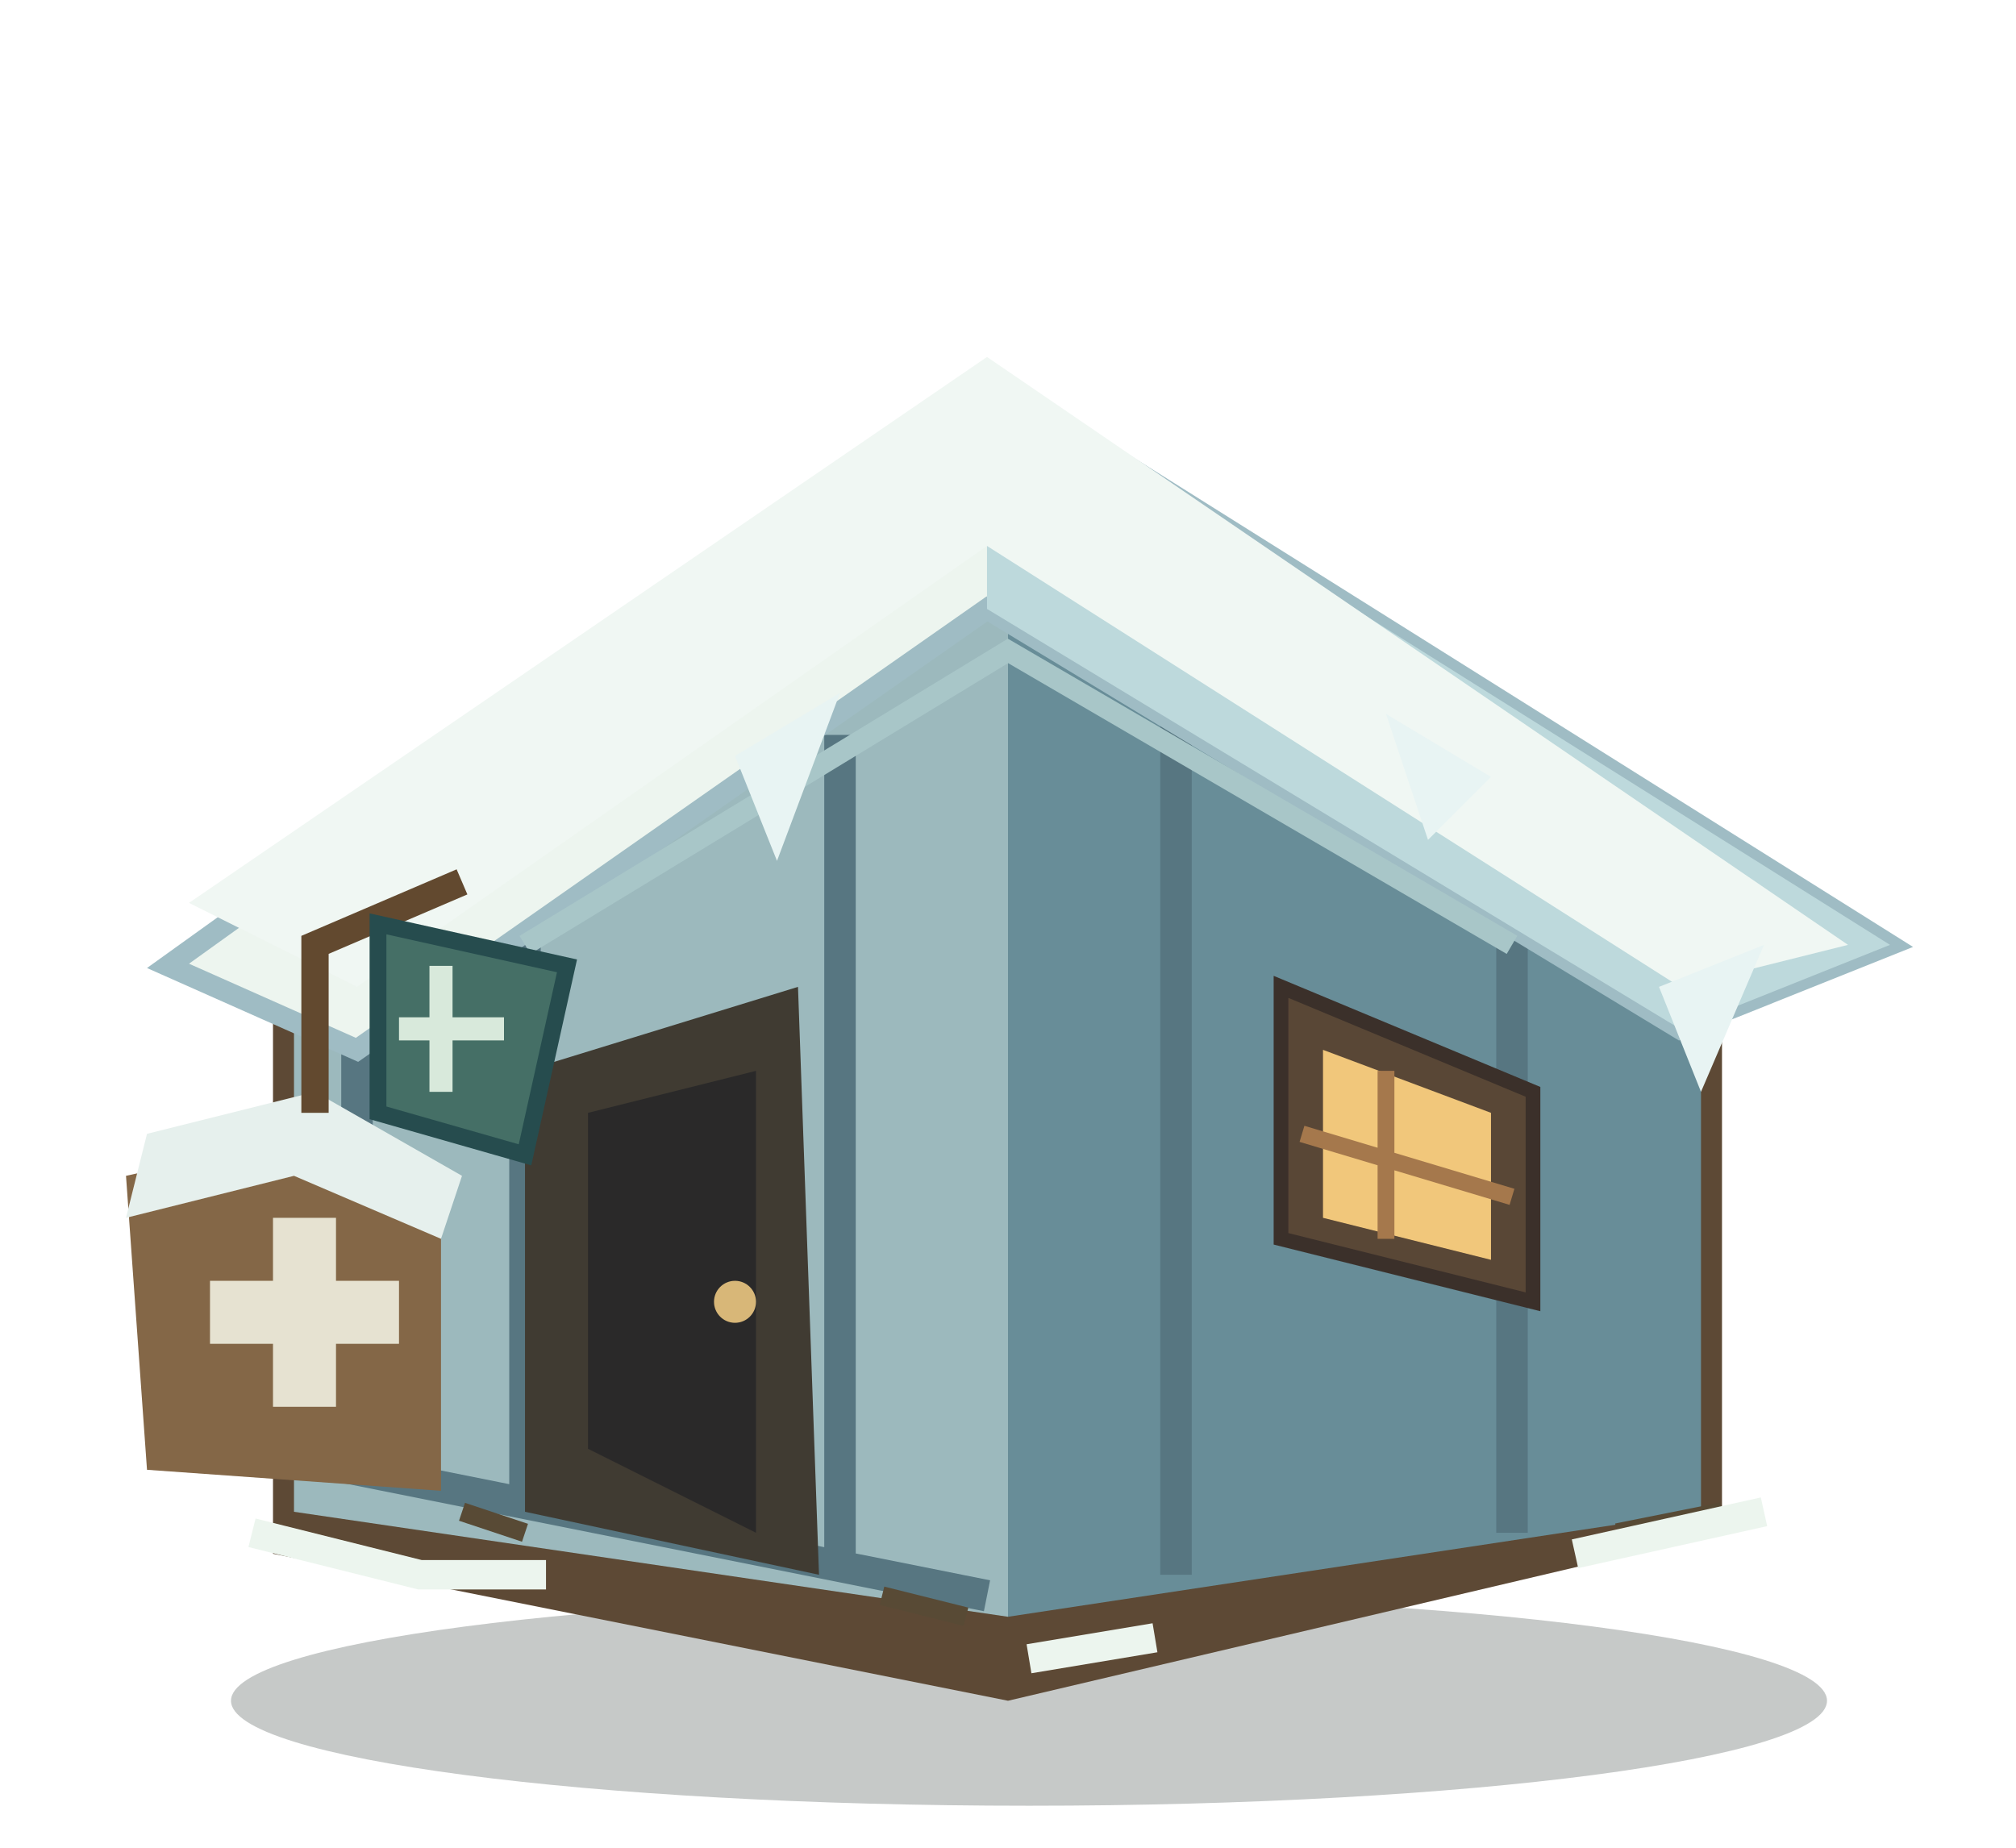
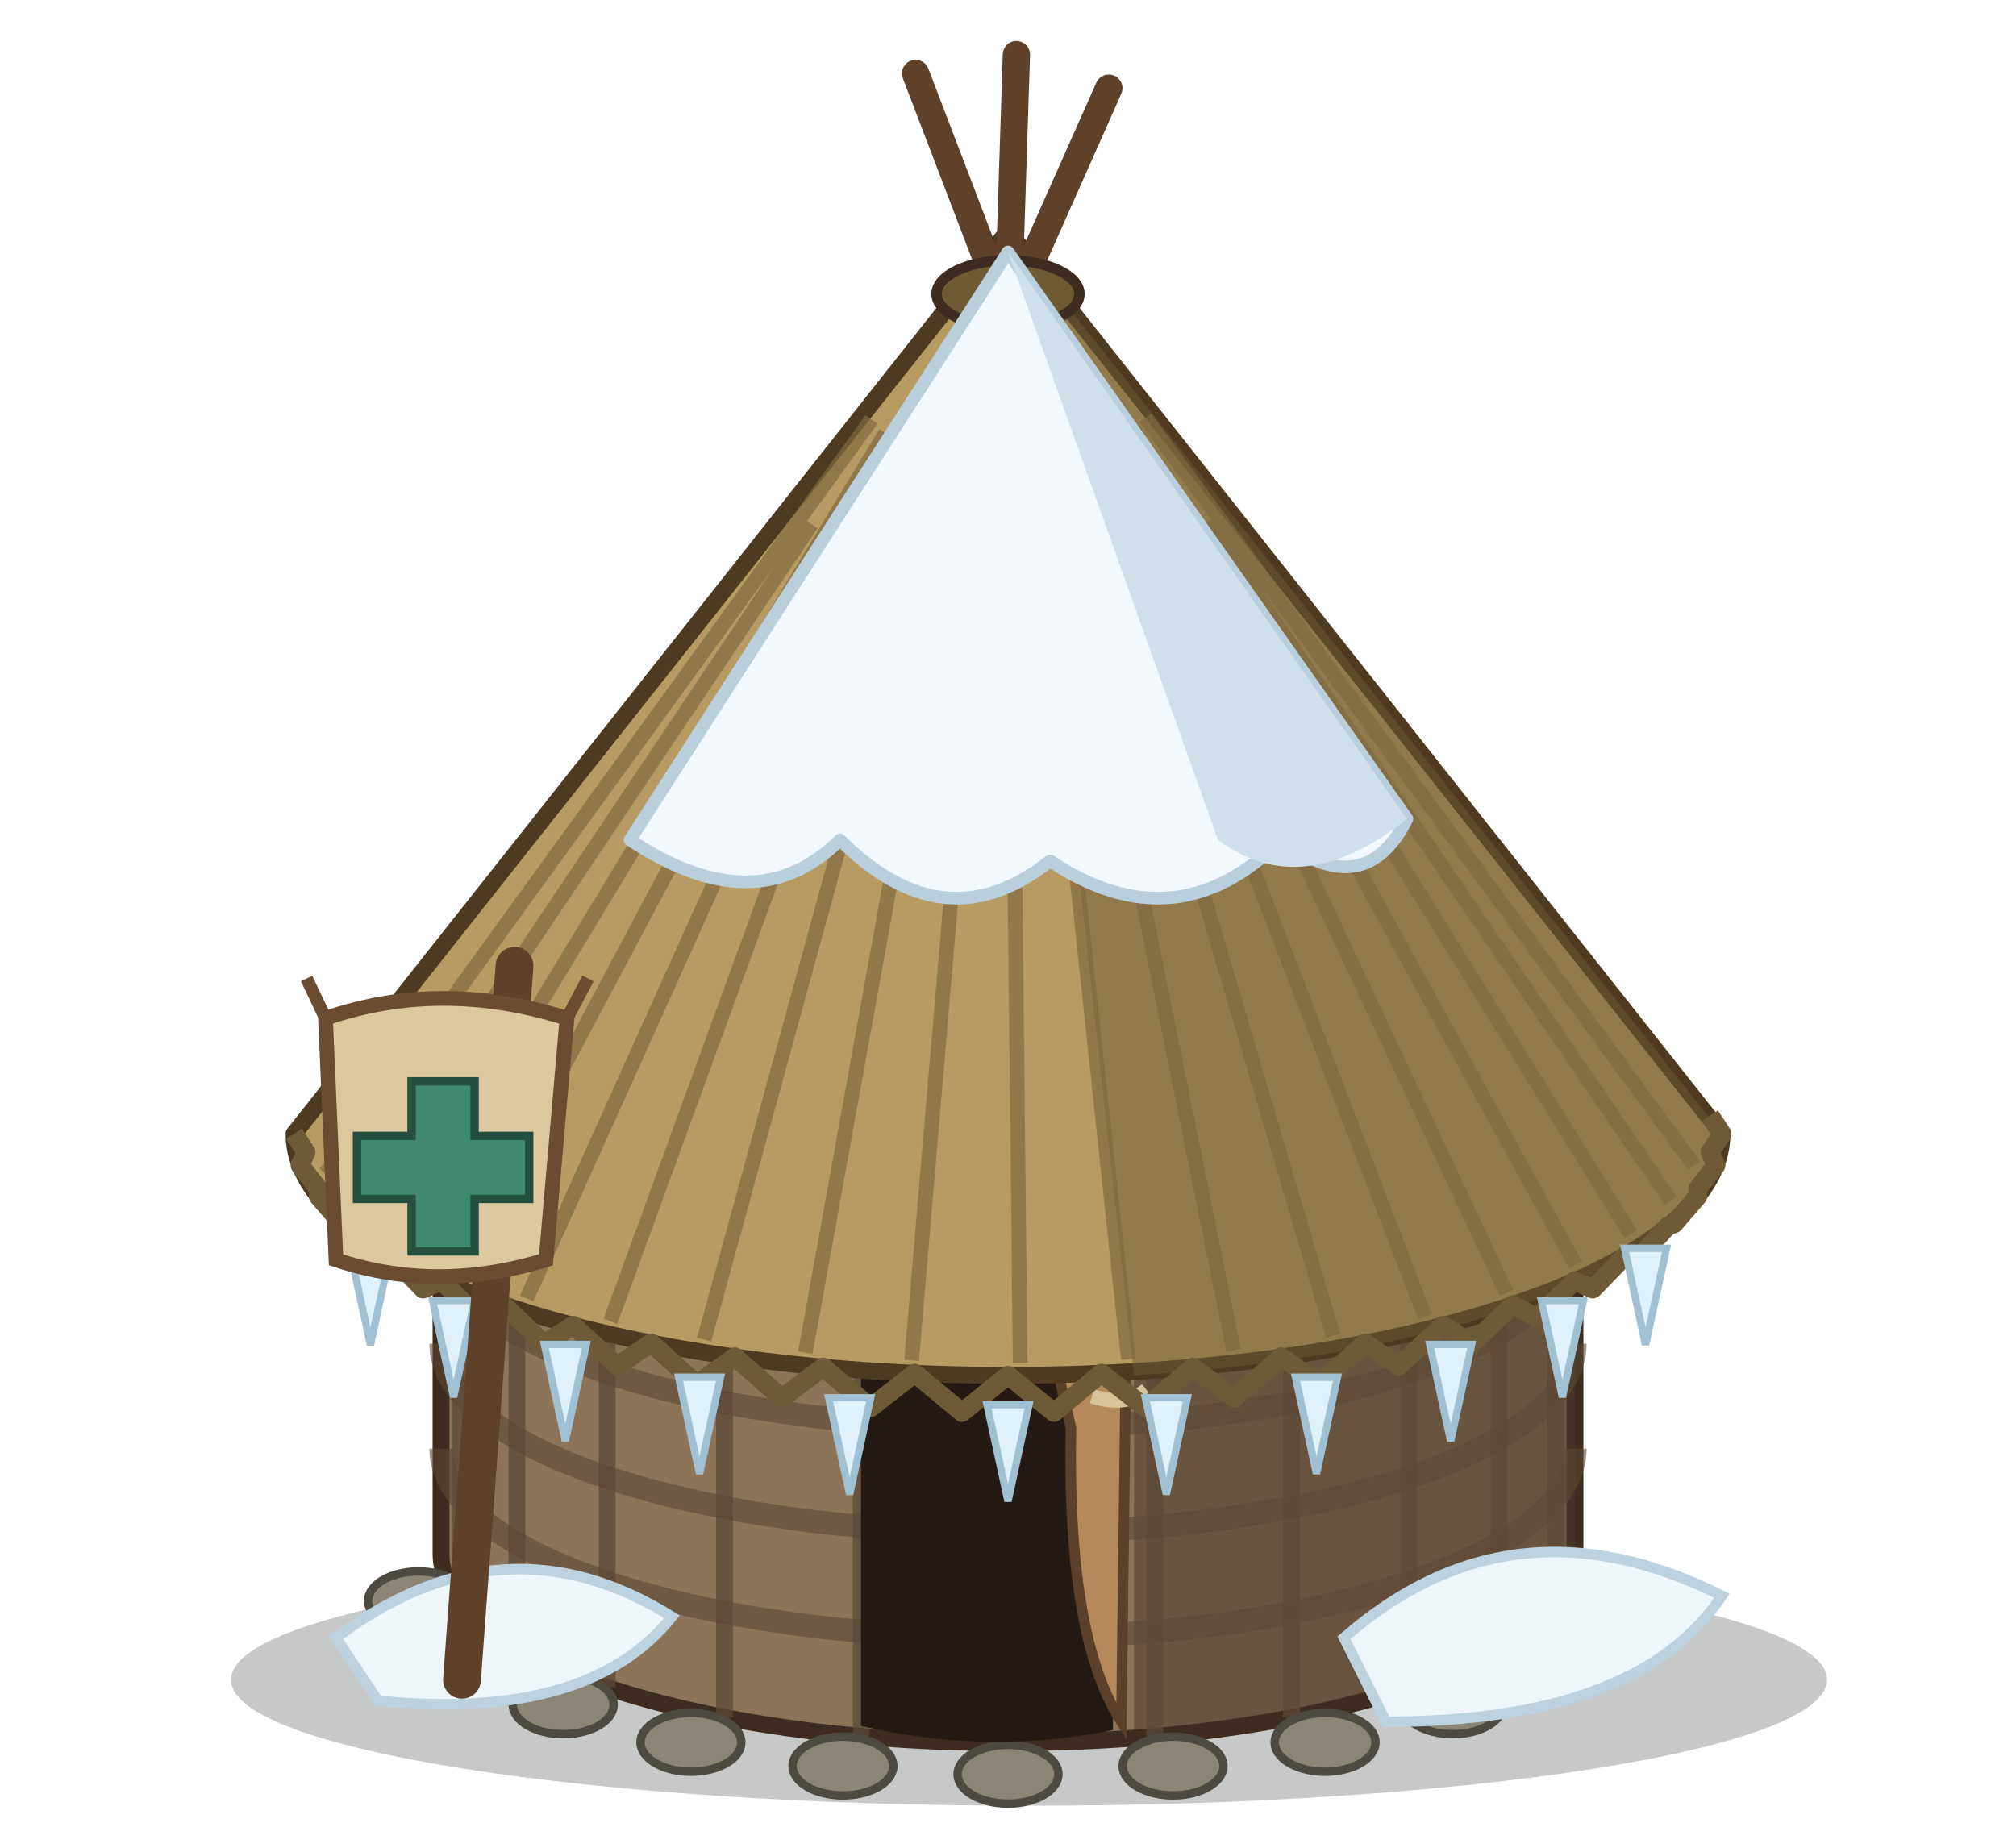
<svg xmlns="http://www.w3.org/2000/svg" width="96" height="88" viewBox="0 0 96 88">
-   <ellipse cx="49" cy="81" rx="38" ry="5" fill="#1b2623" opacity=".25" />
-   <path d="M13 74 48 81 82 73 82 45 48 30 13 45Z" fill="#5d4935" />
-   <path d="M14 45 48 29 48 77 14 72Z" fill="#9cb9bd" />
-   <path d="M48 29 81 45 81 72 48 77Z" fill="#688d98" />
-   <path d="M17 47 17 70 47 76M25 43 25 72M40 35 40 74M56 34 56 75M72 40 72 73" fill="none" stroke="#577681" stroke-width="1.5" />
-   <path d="M8 46 47 18 90 45 80 49 47 29 17 50Z" fill="#edf5ef" stroke="#9fbcc4" stroke-width="1" />
-   <path d="M47 18 90 45 80 49 47 29Z" fill="#bdd9dc" />
-   <path d="M18 42 47 23 78 42M25 45 48 31 72 45" fill="none" stroke="#a8c6c8" stroke-width="1" />
-   <path d="M27 35 30 37M37 27 41 29M59 27 63 30M71 36 75 39" stroke="#a0bec5" stroke-width="1" />
-   <path d="M9 43 47 17 88 45 80 47 47 26 17 47Z" fill="#f0f7f3" />
-   <path d="M18 47 21 52 24 47M35 36 37 41 40 33M66 34 68 40 71 37M79 47 81 52 84 45" fill="#e8f4f3" />
-   <path d="M25 72V51L38 47 39 75Z" fill="#403b32" />
-   <path d="M28 69V53L36 51 36 73Z" fill="#2a2929" />
-   <circle cx="35" cy="62" r="1" fill="#d8b778" />
-   <path d="M61 47 73 52 73 62 61 59Z" fill="#594736" stroke="#3b302a" stroke-width=".7" />
-   <path d="M63 50 71 53 71 60 63 58Z" fill="#f1c77b" />
-   <path d="M66 51V59M62 54 72 57" stroke="#a5784c" stroke-width=".8" />
-   <path d="M6 56 15 54 21 58 21 71 7 70Z" fill="#846747" />
-   <path d="M7 54 15 52 22 56 21 59 14 56 6 58Z" fill="#e6f0ed" />
-   <path d="M13 58 16 58 16 67 13 67ZM10 61 19 61 19 64 10 64Z" fill="#e6e2d1" />
-   <path d="M15 53 15 45 22 42" fill="none" stroke="#62492f" stroke-width="1.3" />
-   <path d="M18 44 27 46 25 55 18 53Z" fill="#456f66" stroke="#264c4e" stroke-width=".8" />
-   <path d="M21 46V52M19 49H24" stroke="#d8e9db" stroke-width="1.1" />
-   <path d="M22 72 25 73M42 76 46 77M77 73 82 72" stroke="#584a35" stroke-width=".9" />
-   <path d="M12 73 20 75 26 75M49 79 55 78M75 74 84 72" fill="none" stroke="#ecf5ee" stroke-width="1.4" />
+   <ellipse cx="49" cy="80" rx="38" ry="6" fill="#1b2623" opacity=".25" />
+   <path d="M21 53V74A27 9 0 0 0 75 74V53Z" fill="#8d7458" stroke="#3d2c1f" stroke-width=".8" />
+   <path d="M54 55V82.4A27 9 0 0 0 75 74V53Z" fill="#4b3b2c" opacity=".55" />
+   <path d="M74.08 76.33V55.33M71.38 78.5V57.5M67.09 80.36V59.36M61.5 81.79V60.79M54.99 82.69V61.69M48 83V62M41.01 82.69V61.69M34.5 81.79V60.79M28.91 80.36V59.36M24.62 78.5V57.5M21.92 76.33V55.33" stroke="#5c4836" stroke-width=".8" opacity=".75" />
+   <path d="M21 69A27 9 0 0 0 75 69" fill="none" stroke="#5c4836" stroke-width="1.1" opacity=".6" />
+   <path d="M21 64A27 9 0 0 0 75 64" fill="none" stroke="#5c4836" stroke-width="1.1" opacity=".6" />
+   <path d="M21 59A27 9 0 0 0 75 59" fill="none" stroke="#5c4836" stroke-width="1.1" opacity=".6" />
+   <ellipse cx="76.07" cy="76.24" rx="2.4" ry="1.4" fill="#8b8576" stroke="#4d4a42" stroke-width=".4" />
+   <ellipse cx="73.62" cy="78.88" rx="2.4" ry="1.4" fill="#8b8576" stroke="#4d4a42" stroke-width=".4" />
+   <ellipse cx="69.18" cy="81.19" rx="2.4" ry="1.4" fill="#8b8576" stroke="#4d4a42" stroke-width=".4" />
+   <ellipse cx="63.1" cy="82.98" rx="2.4" ry="1.4" fill="#8b8576" stroke="#4d4a42" stroke-width=".4" />
+   <ellipse cx="55.86" cy="84.11" rx="2.4" ry="1.4" fill="#8b8576" stroke="#4d4a42" stroke-width=".4" />
+   <ellipse cx="48" cy="84.5" rx="2.4" ry="1.4" fill="#8b8576" stroke="#4d4a42" stroke-width=".4" />
+   <ellipse cx="40.14" cy="84.11" rx="2.4" ry="1.4" fill="#8b8576" stroke="#4d4a42" stroke-width=".4" />
+   <ellipse cx="32.9" cy="82.98" rx="2.4" ry="1.4" fill="#8b8576" stroke="#4d4a42" stroke-width=".4" />
+   <ellipse cx="26.82" cy="81.19" rx="2.4" ry="1.4" fill="#8b8576" stroke="#4d4a42" stroke-width=".4" />
+   <ellipse cx="22.38" cy="78.88" rx="2.4" ry="1.4" fill="#8b8576" stroke="#4d4a42" stroke-width=".4" />
+   <ellipse cx="19.93" cy="76.24" rx="2.4" ry="1.4" fill="#8b8576" stroke="#4d4a42" stroke-width=".4" />
+   <path d="M41 82.2V64Q47 56 53 64V82.4Q47 83.6 41 82.2Z" fill="#241a13" />
+   <path d="M49 59.4Q53.4 61 53.6 66L53.4 82Q50.8 78 51 68Z" fill="#b48a5c" stroke="#5c4029" stroke-width=".5" />
+   <path d="M52 66.5Q53.6 67 54.6 66.2" stroke="#d9c39a" stroke-width=".7" />
+   <path d="M14 54A34 11.5 0 0 0 82 54L48 11Z" fill="#b89b62" stroke="#4d3a20" stroke-width=".8" stroke-linejoin="round" />
+   <path d="M48 11L82 54A34 11.5 0 0 1 54 65.5Z" fill="#6e5a36" opacity=".5" />
+   <path d="M54.54 19.9L80.68 55.52M57.47 24.86L79.56 57.19M53.93 20.56L77.66 58.78M56.11 25.78L75.03 60.25M52.75 21.11L71.74 61.57M53.96 26.51L67.86 62.71M51.1 21.52L63.49 63.62M51.22 26.99L58.74 64.31M49.15 21.75L53.73 64.73M48.17 27.17L48.58 64.9M47.08 21.76L43.41 64.79M45.11 27.03L38.35 64.42M45.11 21.56L33.53 63.8M42.32 26.58L29.07 62.93M43.42 21.17L25.08 61.84M40.09 25.87L21.65 60.56M42.17 20.62L18.86 59.12M38.64 24.96L16.8 57.55M41.5 19.98L15.5 55.89" stroke="#806a40" stroke-width=".7" opacity=".7" />
+   <path d="M14 54L14 54L14.57 54.87L14.29 55.5L15.14 56.59L15.16 56.98L16.28 58.28L16.59 58.4L17.95 59.88L18.56 59.75L20.15 61.39L21.03 61L22.81 62.77L23.96 62.13L25.91 64L27.3 63.12L29.39 65.06L31 63.96L33.18 65.93L34.99 64.62L37.23 66.59L39.2 65.11L41.46 67.04L43.56 65.4L45.81 67.27L48 65.5L50.19 67.27L52.44 65.4L54.54 67.04L56.8 65.11L58.77 66.59L61.01 64.62L62.82 65.93L65 63.96L66.61 65.06L68.7 63.12L70.09 64L72.04 62.13L73.19 62.77L74.97 61L75.85 61.39L77.44 59.75L78.05 59.88L79.41 58.4L79.72 58.28L80.84 56.98L80.86 56.59L81.71 55.5L81.43 54.87L82 54L81.43 53.13" fill="none" stroke="#6e5a36" stroke-width=".9" stroke-linejoin="round" />
+   <path d="M48 15 43.6 3.5M48 15 52.8 4.2M48 15 48.4 2.6" stroke="#5e4128" stroke-width="1.3" stroke-linecap="round" />
+   <ellipse cx="48" cy="14" rx="3.4" ry="1.6" fill="#6f5a33" stroke="#3d2c1f" stroke-width=".5" />
+   <path d="M48 12L30 40Q36 44 40 40Q45 45 50 41Q56 45 61 40Q65 43 67 39Z" fill="#f2f8fb" stroke="#b9cfdb" stroke-width=".6" stroke-linejoin="round" />
+   <path d="M48 12L58 40Q62 43 67 39Z" fill="#cfe0ea" />
+   <path d="M77.36 59.45L78.36 64.05L79.36 59.45ZM73.4 61.94L74.4 66.54L75.4 61.94ZM68.08 64.03L69.08 68.63L70.08 64.03ZM61.69 65.59L62.69 70.19L63.69 65.59ZM54.54 66.57L55.54 71.17L56.54 66.57ZM47 66.9L48 71.5L49 66.9ZM39.46 66.57L40.46 71.17L41.46 66.57ZM32.31 65.59L33.31 70.19L34.31 65.59ZM25.92 64.03L26.92 68.63L27.92 64.03ZM20.6 61.94L21.6 66.54L22.6 61.94ZM16.64 59.45L17.64 64.05L18.64 59.45Z" fill="#dff1fa" stroke="#9fc1d3" stroke-width=".35" />
+   <path d="M16 78Q24 72 32 77Q28 82 18 81Z" fill="#eef6fa" stroke="#bcd2de" stroke-width=".5" />
+   <path d="M64 78Q72 71 82 76Q78 82 66 82Z" fill="#eef6fa" stroke="#bcd2de" stroke-width=".5" />
+   <path d="M22 80L24.5 46" stroke="#5e4128" stroke-width="1.8" stroke-linecap="round" />
+   <path d="M15.5 48.5Q21 46.6 27 48.5L26 60Q20.8 61.6 16 60Z" fill="#dcc79f" stroke="#6b4c30" stroke-width=".7" />
+   <path d="M19.6 51.5H22.6V54.1H25.2V57.1H22.6V59.6H19.6V57.1H17V54.1H19.6Z" fill="#3f8a6e" stroke="#25503f" stroke-width=".4" />
+   <path d="M15.5 48.5 14.6 46.6M27 48.5 28 46.6" stroke="#6b4c30" stroke-width=".6" />
</svg>
